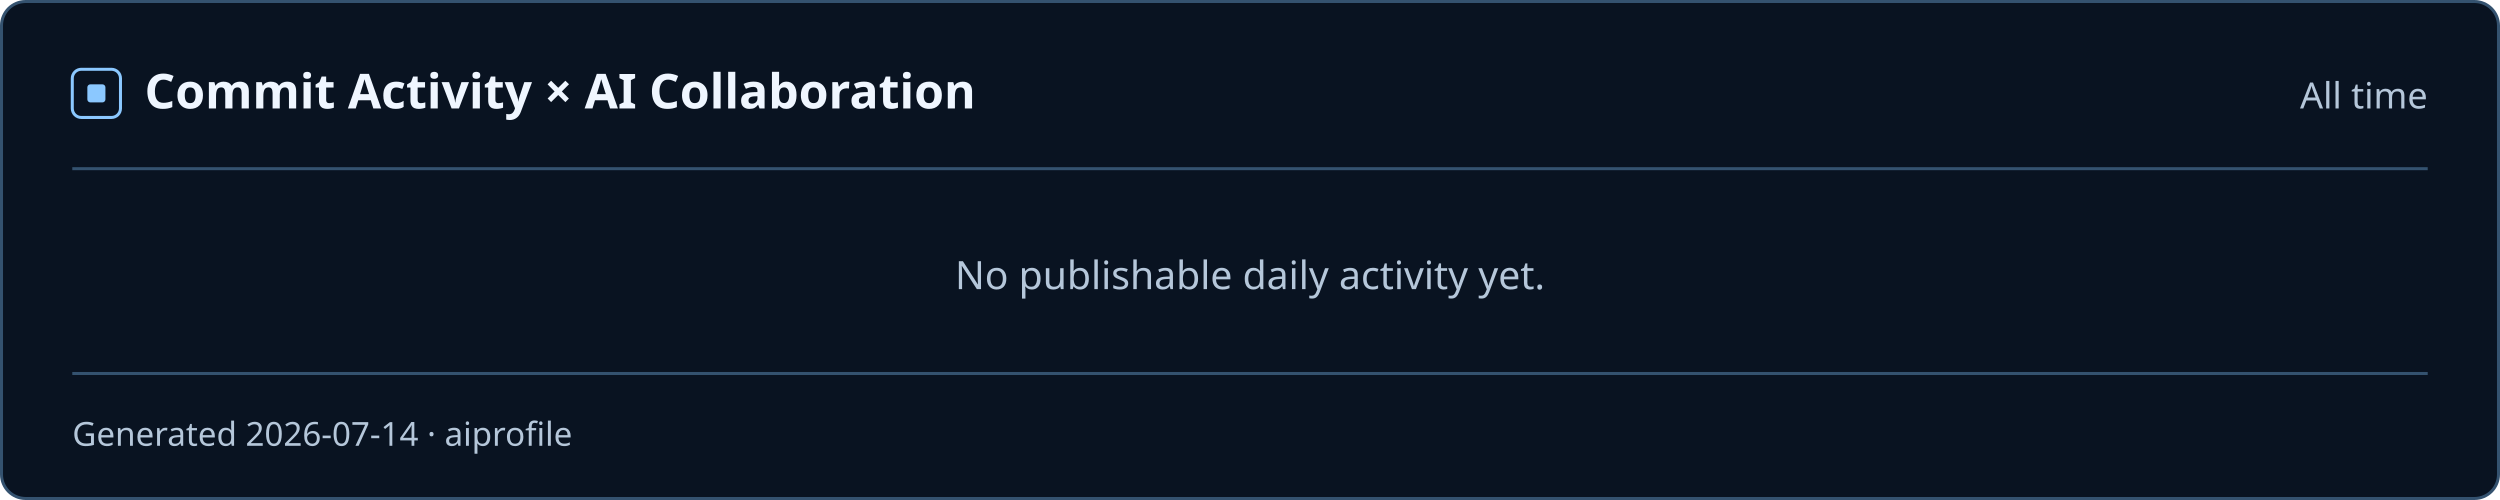
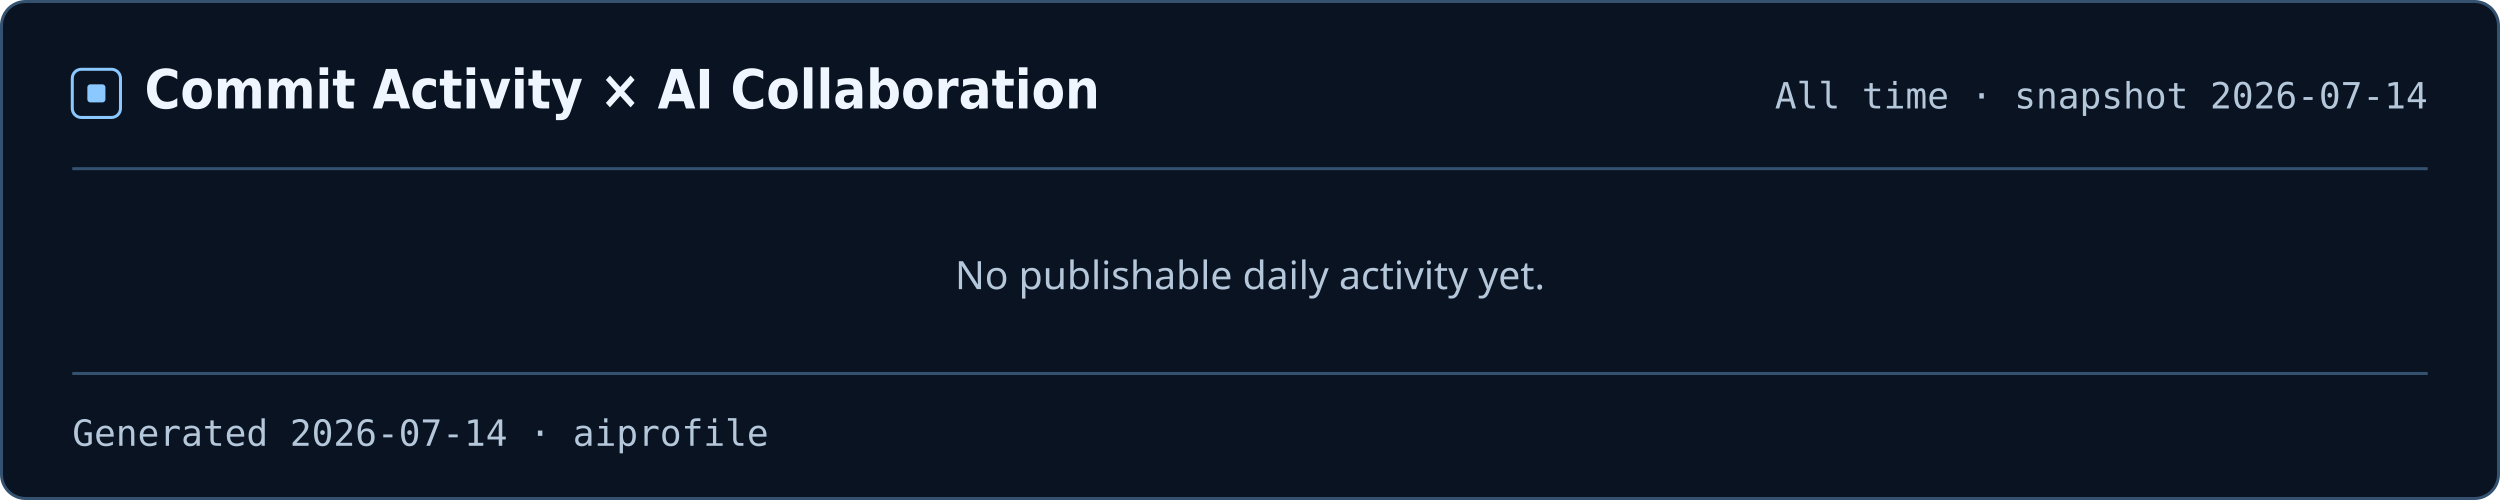
<svg xmlns="http://www.w3.org/2000/svg" width="830" height="166" viewBox="0 0 830 166" role="img" aria-labelledby="aiprofileHeatmapTitle aiprofileHeatmapDesc">
  <rect x="0.5" y="0.5" width="829" height="165" rx="8" fill="#091321" stroke="#34526f" stroke-width="1" />
  <rect x="24" y="23" width="16" height="16" rx="3" fill="#091321" stroke="#8bc8ff" stroke-width="1" />
  <rect x="29" y="28" width="6" height="6" rx="1" fill="#8bc8ff" />
-   <text x="48" y="36" font-family="'IBM Plex Sans', 'Aptos', 'Segoe UI', 'Noto Sans', 'DejaVu Sans', sans-serif" font-size="16" font-weight="600" fill="#eff6ff" text-anchor="start">Commit Activity × AI Collaboration</text>
-   <text x="806" y="36" font-family="'IBM Plex Sans', 'Aptos', 'Segoe UI', 'Noto Sans', 'DejaVu Sans', sans-serif" font-size="12" font-weight="400" fill="#b5c7da" text-anchor="end">All time</text>
+   <text x="48" y="36" font-family="'IBM Plex Sans Condensed', 'Aptos Display', 'Segoe UI', 'DejaVu Sans Condensed', sans-serif" font-size="18" font-weight="600" fill="#eff6ff" text-anchor="start">Commit Activity × AI Collaboration</text>
+   <text x="806" y="36" font-family="'IBM Plex Mono', 'Cascadia Mono', 'SFMono-Regular', 'DejaVu Sans Mono', Consolas, monospace" font-size="12" font-weight="400" fill="#b5c7da" text-anchor="end">All time · snapshot 2026-07-14</text>
  <line x1="24" y1="56" x2="806" y2="56" stroke="#34526f" />
  <text x="415" y="96" font-family="'IBM Plex Sans', 'Aptos', 'Segoe UI', 'Noto Sans', 'DejaVu Sans', sans-serif" font-size="13" font-weight="400" fill="#b5c7da" text-anchor="middle">No publishable daily activity yet.</text>
  <line x1="24" y1="124" x2="806" y2="124" stroke="#34526f" />
-   <text x="24" y="148" font-family="'IBM Plex Sans', 'Aptos', 'Segoe UI', 'Noto Sans', 'DejaVu Sans', sans-serif" font-size="11" font-weight="400" fill="#b5c7da" text-anchor="start">Generated 2026-07-14 · aiprofile</text>
+   <text x="24" y="148" font-family="'IBM Plex Mono', 'Cascadia Mono', 'SFMono-Regular', 'DejaVu Sans Mono', Consolas, monospace" font-size="12" font-weight="400" fill="#b5c7da" text-anchor="start">Generated 2026-07-14 · aiprofile</text>
</svg>
